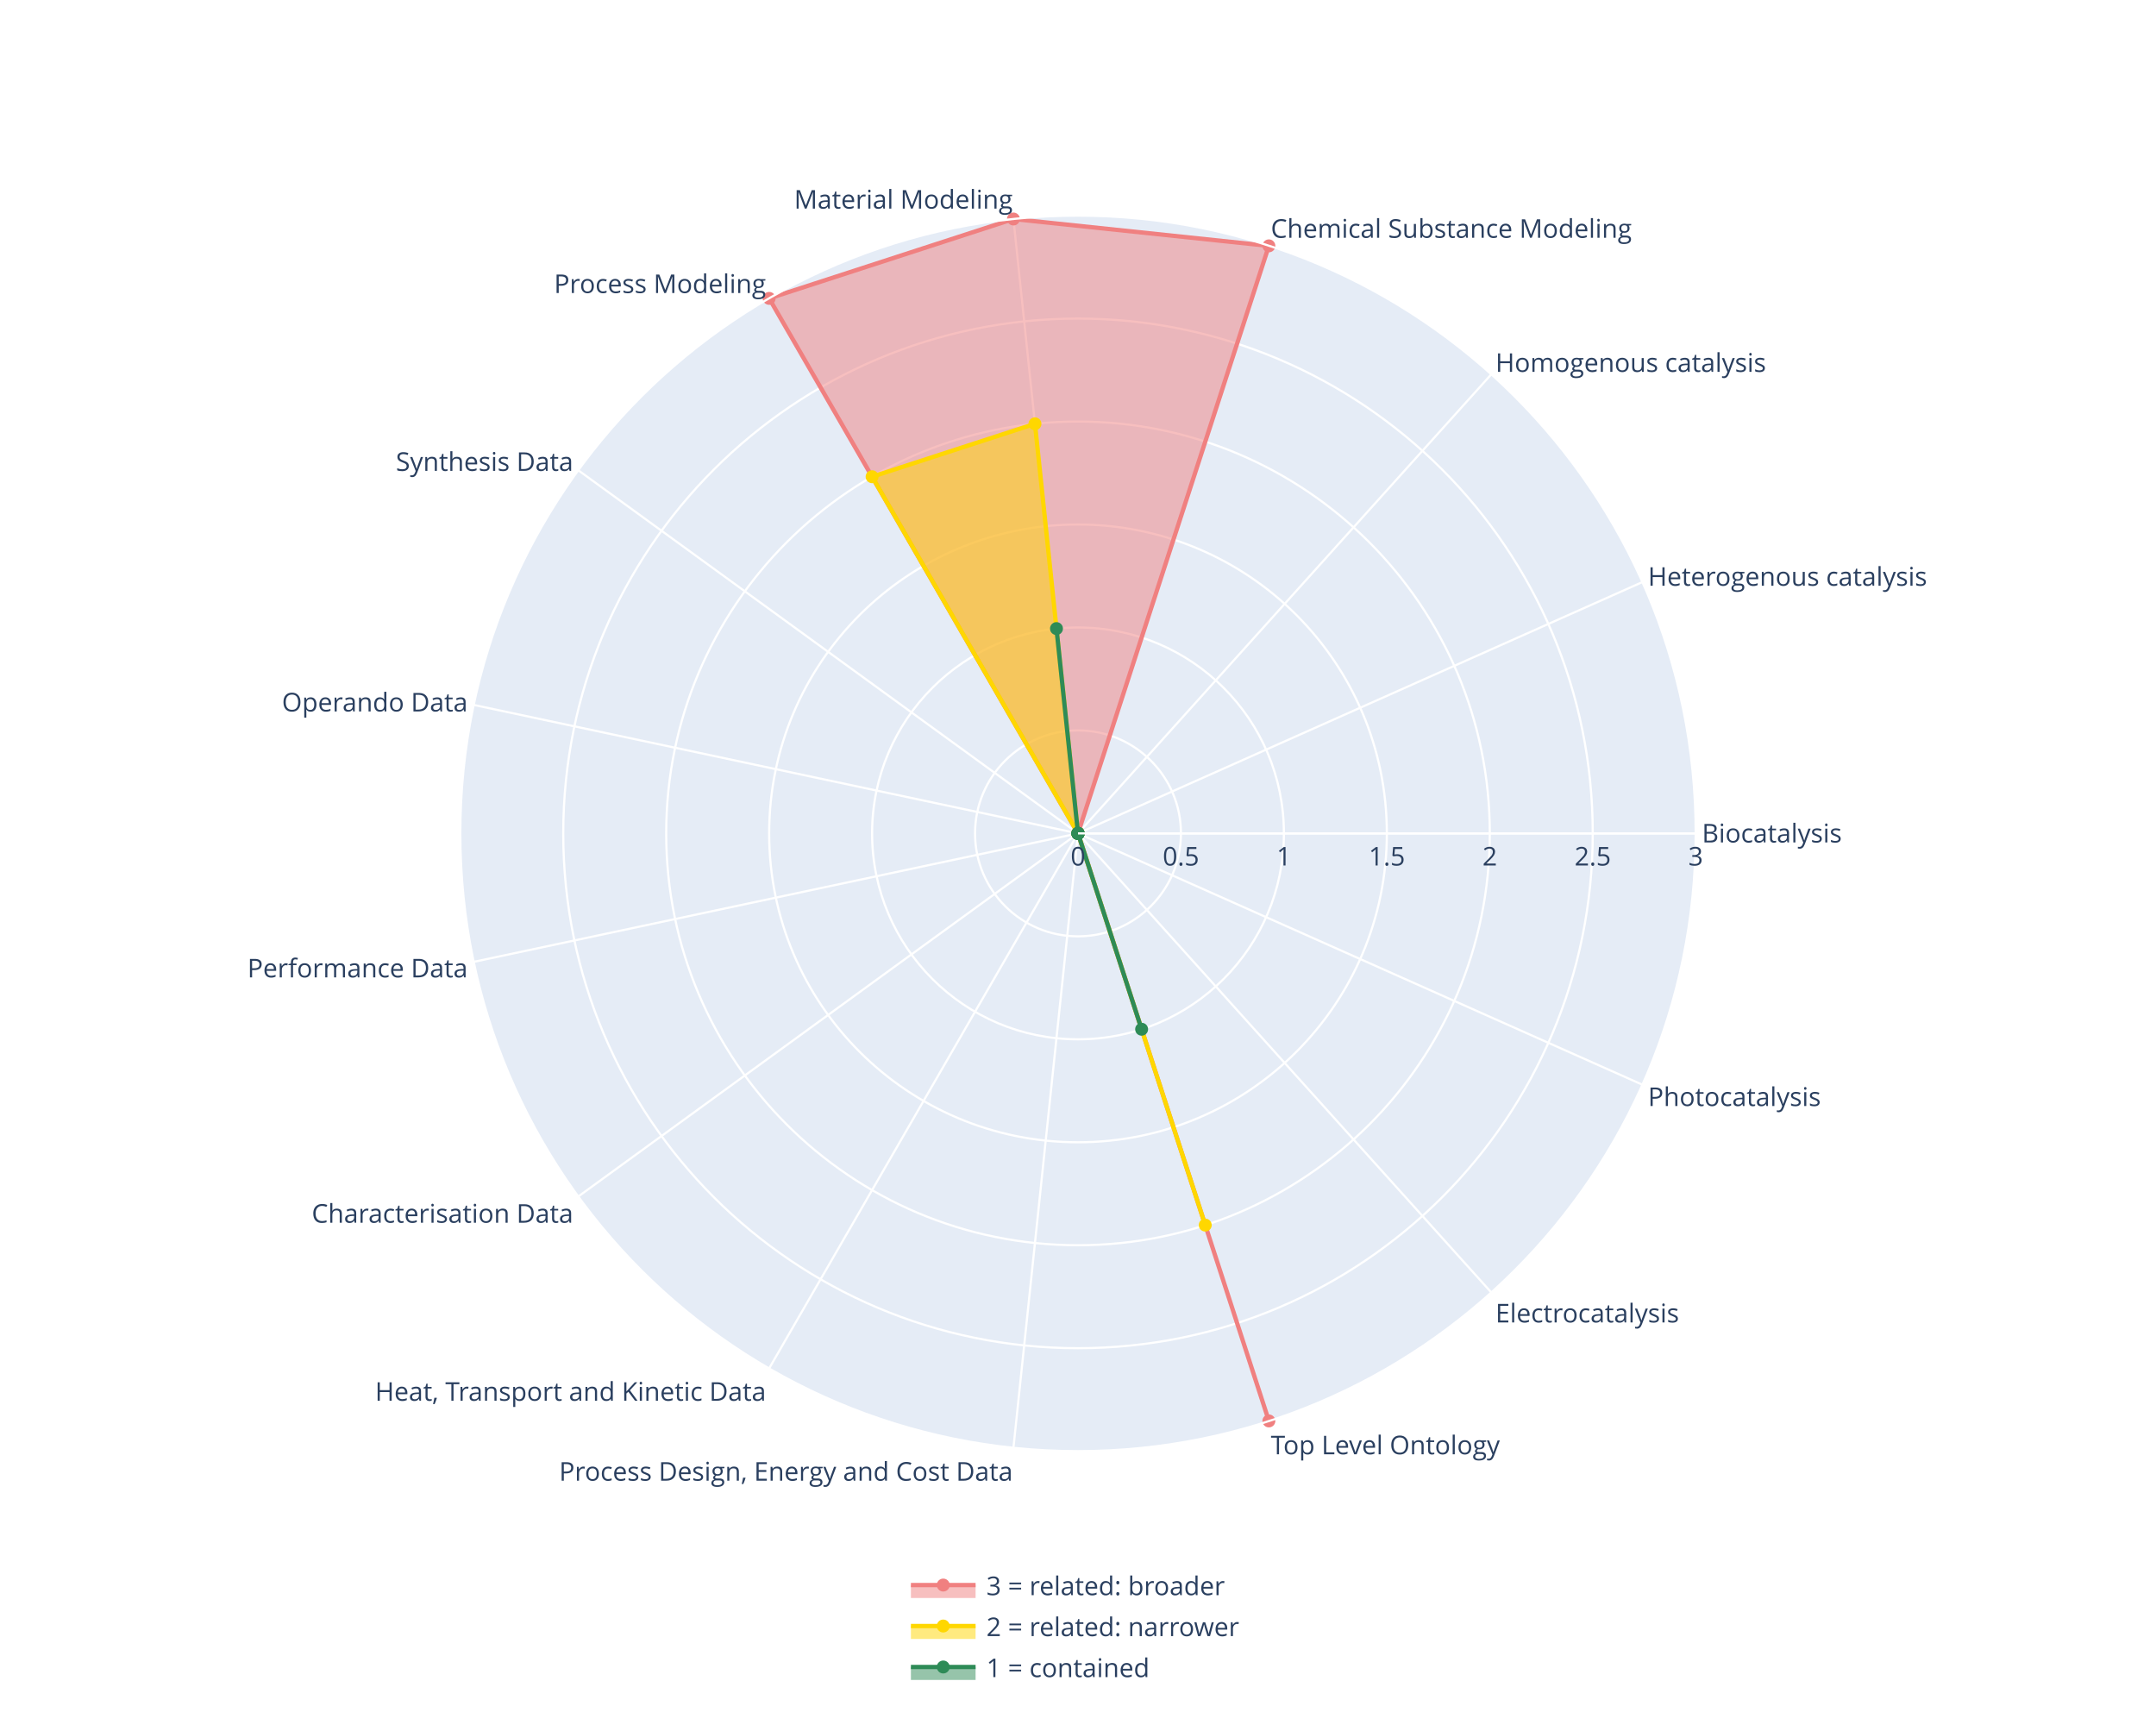
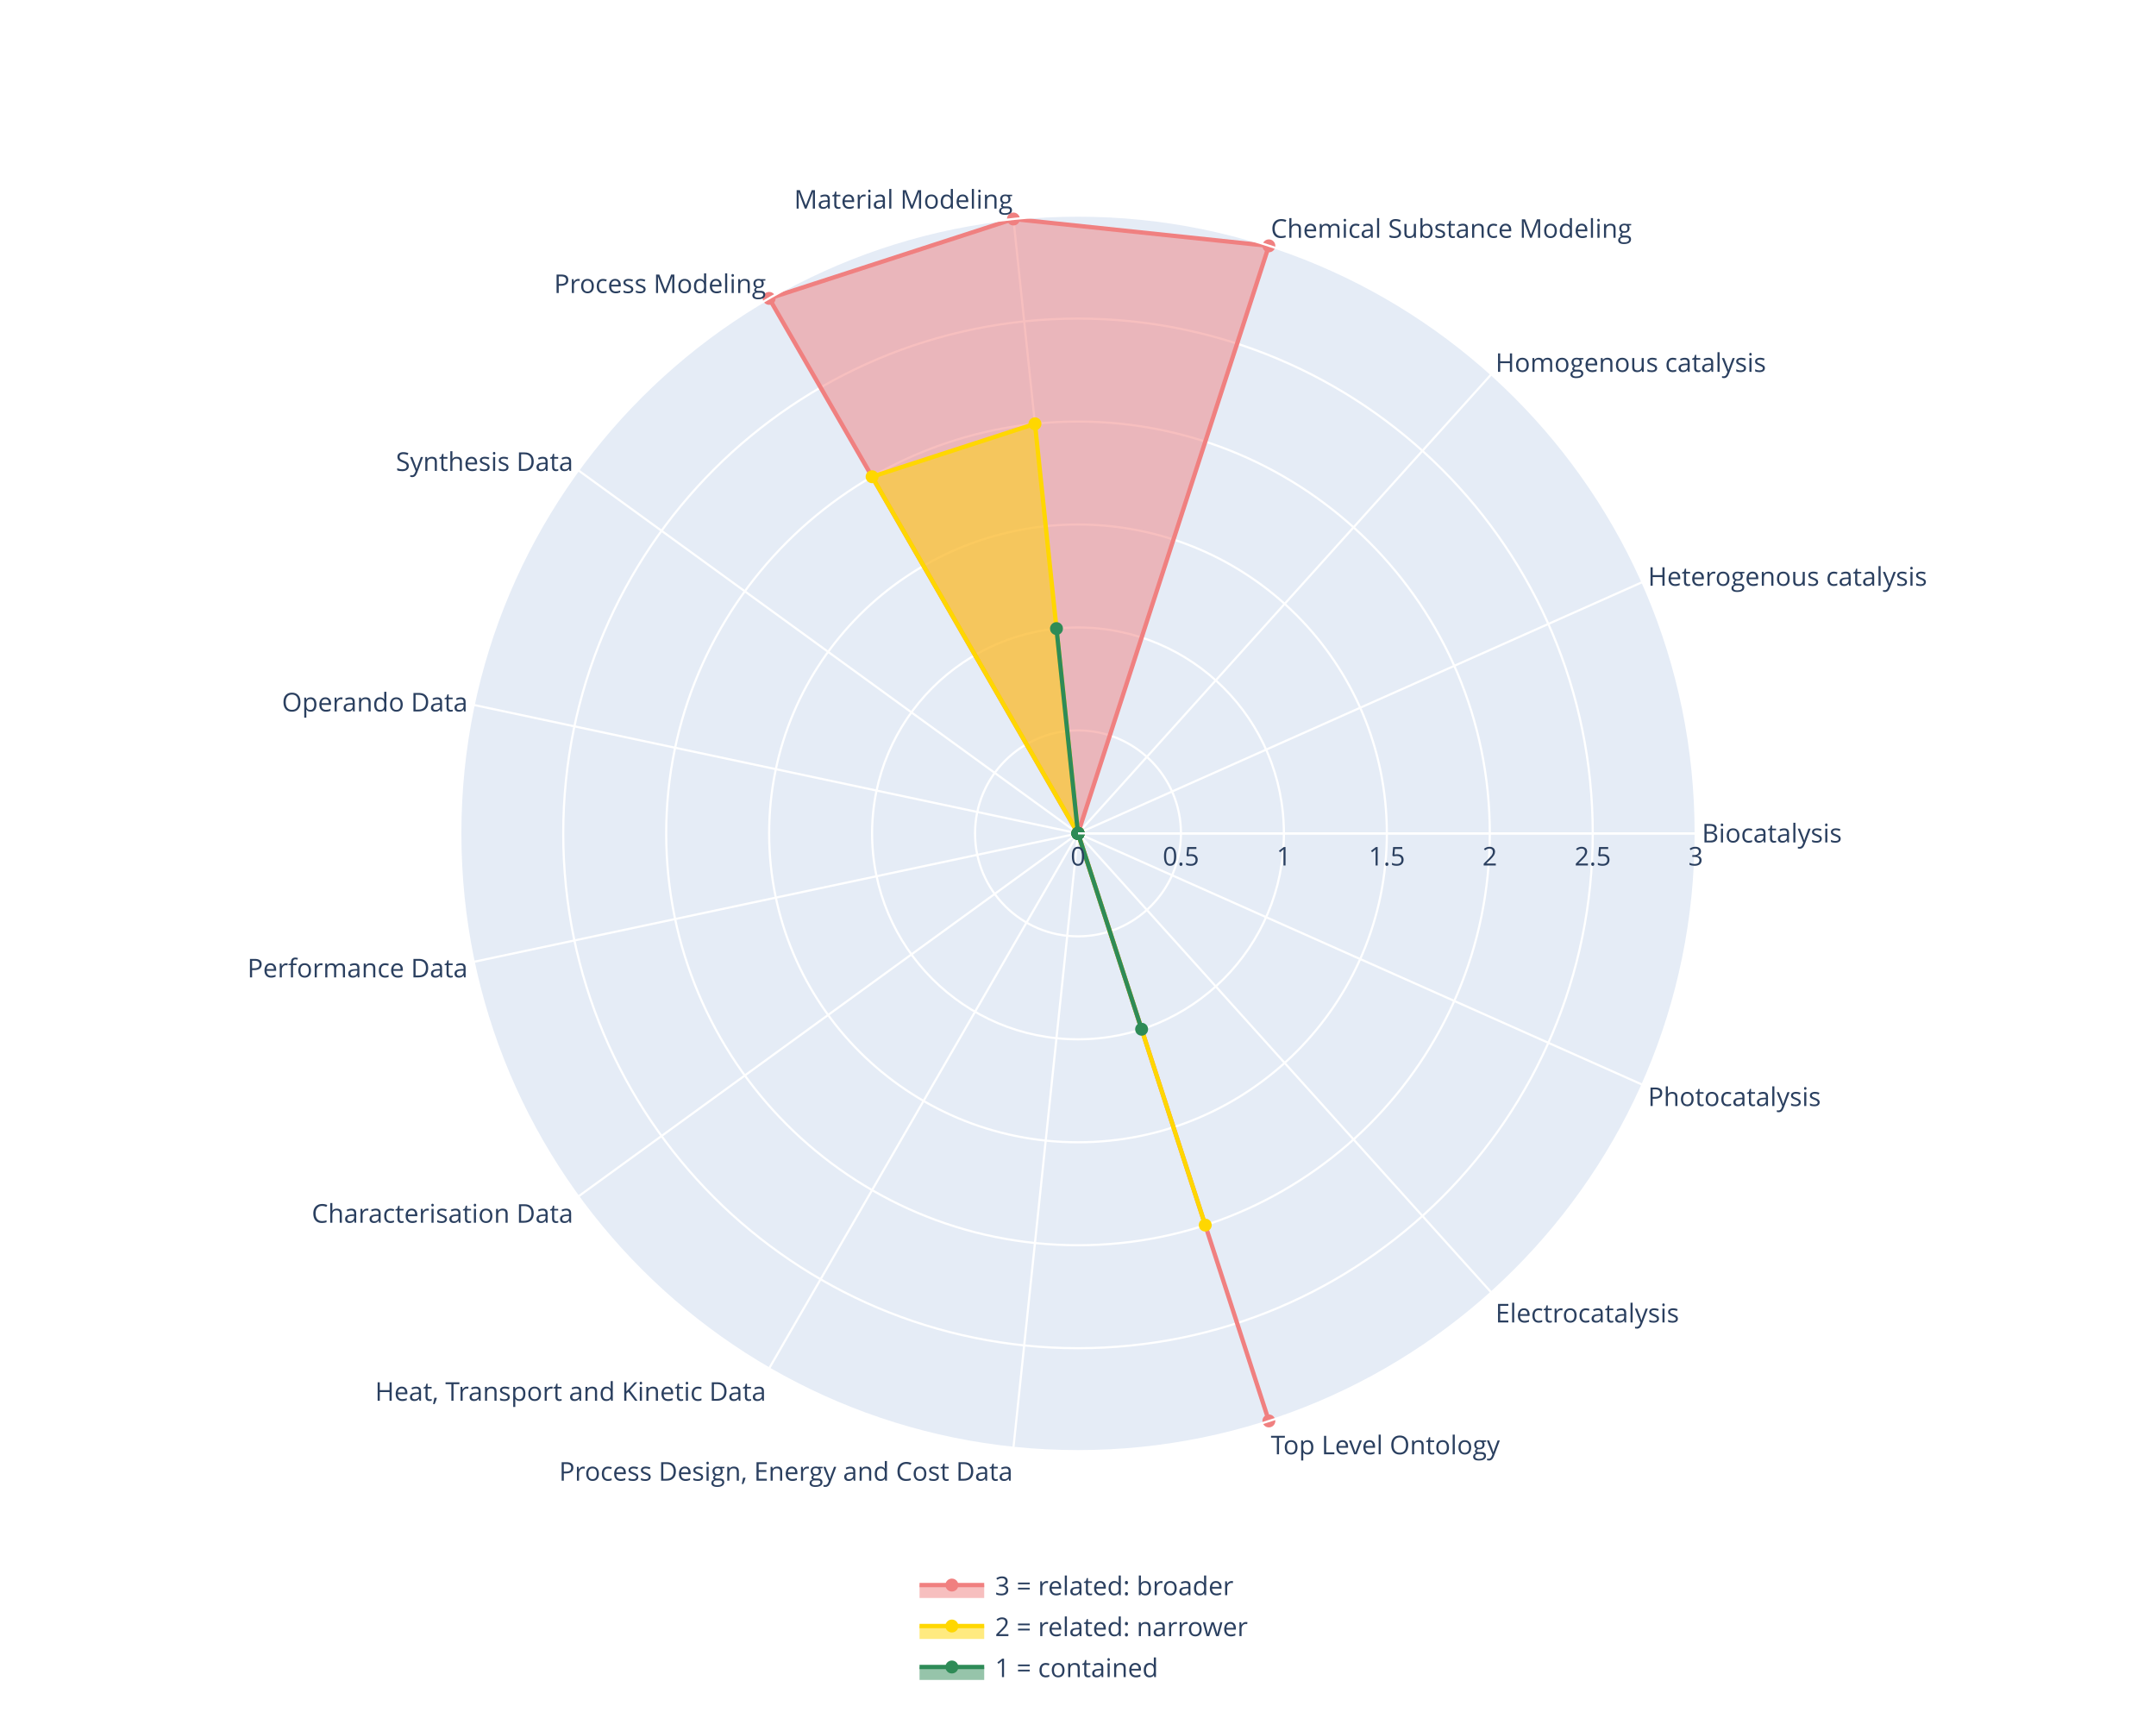
<svg xmlns="http://www.w3.org/2000/svg" class="main-svg" width="1000" height="800" style="" viewBox="0 0 1000 800">
  <rect x="0" y="0" width="1000" height="800" style="fill: rgb(255, 255, 255); fill-opacity: 1;" />
-   <defs id="defs-b02b42">
+   <defs id="defs-c5cd33">
    <g class="clips">
-       <clipPath id="clipb02b42polar-for-traces">
+       <clipPath id="clipc5cd33polar-for-traces">
        <path d="M286.5,0A286.5,286.5 0,1,0 -286.5,-3.508613079557167e-14A286.5,286.5 0,1,0 286.5,7.017226159114334e-14Z" transform="translate(286.5,286.5)" />
      </clipPath>
    </g>
    <g class="gradients" />
    <g class="patterns" />
  </defs>
  <g class="bglayer" />
  <g class="layer-below">
    <g class="imagelayer" />
    <g class="shapelayer" />
  </g>
  <g class="cartesianlayer" />
  <g class="polarlayer">
    <g class="polar">
      <g class="polarsublayer draglayer" />
      <g class="polarsublayer plotbg">
        <path d="M286.5,0A286.5,286.5 0,1,0 -286.5,-3.508613079557167e-14A286.5,286.5 0,1,0 286.5,7.017226159114334e-14Z" transform="translate(500,386.5)" style="fill: rgb(229, 236, 246); fill-opacity: 1;" />
      </g>
      <g class="polarsublayer backplot">
        <g class="maplayer" />
      </g>
      <g class="polarsublayer angular-grid" style="fill: none;">
        <path class="angularaxisgrid" d="M500,386.5L786.5,386.5" style="stroke: rgb(255, 255, 255); stroke-opacity: 1; stroke-width: 1px;" />
        <path class="angularaxisgrid" d="M500,386.5L761.731,269.97" style="stroke: rgb(255, 255, 255); stroke-opacity: 1; stroke-width: 1px;" />
        <path class="angularaxisgrid" d="M500,386.5L691.706,173.589" style="stroke: rgb(255, 255, 255); stroke-opacity: 1; stroke-width: 1px;" />
        <path class="angularaxisgrid" d="M500,386.5L588.533,114.022" style="stroke: rgb(255, 255, 255); stroke-opacity: 1; stroke-width: 1px;" />
        <path class="angularaxisgrid" d="M500,386.5L470.053,101.569" style="stroke: rgb(255, 255, 255); stroke-opacity: 1; stroke-width: 1px;" />
        <path class="angularaxisgrid" d="M500,386.5L356.75,138.384" style="stroke: rgb(255, 255, 255); stroke-opacity: 1; stroke-width: 1px;" />
        <path class="angularaxisgrid" d="M500,386.5L268.217,218.1" style="stroke: rgb(255, 255, 255); stroke-opacity: 1; stroke-width: 1px;" />
        <path class="angularaxisgrid" d="M500,386.5L219.761,326.933" style="stroke: rgb(255, 255, 255); stroke-opacity: 1; stroke-width: 1px;" />
        <path class="angularaxisgrid" d="M500,386.5L219.761,446.067" style="stroke: rgb(255, 255, 255); stroke-opacity: 1; stroke-width: 1px;" />
        <path class="angularaxisgrid" d="M500,386.5L268.217,554.9" style="stroke: rgb(255, 255, 255); stroke-opacity: 1; stroke-width: 1px;" />
        <path class="angularaxisgrid" d="M500,386.5L356.75,634.616" style="stroke: rgb(255, 255, 255); stroke-opacity: 1; stroke-width: 1px;" />
        <path class="angularaxisgrid" d="M500,386.5L470.053,671.431" style="stroke: rgb(255, 255, 255); stroke-opacity: 1; stroke-width: 1px;" />
        <path class="angularaxisgrid" d="M500,386.5L588.533,658.978" style="stroke: rgb(255, 255, 255); stroke-opacity: 1; stroke-width: 1px;" />
        <path class="angularaxisgrid" d="M500,386.5L691.706,599.411" style="stroke: rgb(255, 255, 255); stroke-opacity: 1; stroke-width: 1px;" />
        <path class="angularaxisgrid" d="M500,386.5L761.731,503.03" style="stroke: rgb(255, 255, 255); stroke-opacity: 1; stroke-width: 1px;" />
      </g>
      <g class="polarsublayer radial-grid" transform="translate(500,386.5)" style="fill: none;">
        <path class="xgrid" d="M47.75,0A47.75,47.75 0,1,0 -47.75,-5.847688465928611e-15A47.75,47.75 0,1,0 47.75,1.1695376931857222e-14Z" style="stroke: rgb(255, 255, 255); stroke-opacity: 1; stroke-width: 1px;" />
        <path class="xgrid" d="M95.5,0A95.5,95.5 0,1,0 -95.5,-1.1695376931857222e-14A95.5,95.5 0,1,0 95.5,2.3390753863714445e-14Z" style="stroke: rgb(255, 255, 255); stroke-opacity: 1; stroke-width: 1px;" />
        <path class="xgrid" d="M143.25,0A143.25,143.25 0,1,0 -143.25,-1.7543065397785835e-14A143.25,143.25 0,1,0 143.25,3.508613079557167e-14Z" style="stroke: rgb(255, 255, 255); stroke-opacity: 1; stroke-width: 1px;" />
        <path class="xgrid" d="M191,0A191,191 0,1,0 -191,-2.3390753863714445e-14A191,191 0,1,0 191,4.678150772742889e-14Z" style="stroke: rgb(255, 255, 255); stroke-opacity: 1; stroke-width: 1px;" />
        <path class="xgrid" d="M238.75,0A238.75,238.75 0,1,0 -238.75,-2.923844232964306e-14A238.75,238.75 0,1,0 238.75,5.847688465928612e-14Z" style="stroke: rgb(255, 255, 255); stroke-opacity: 1; stroke-width: 1px;" />
      </g>
      <g class="polarsublayer frontplot" transform="translate(213.5,100)">
        <g class="barlayer" />
        <g class="scatterlayer">
-           <g class="trace scatter tracece3500" style="stroke-miterlimit: 2; opacity: 1;">
-             <g class="fills" clip-path="url(#clipb02b42polar-for-traces)">
+           <g class="trace scatter trace9f8ef7" style="stroke-miterlimit: 2; opacity: 1;">
+             <g class="fills" clip-path="url(#clipc5cd33polar-for-traces)">
              <g>
                <path class="js-fill" d="M286.5,286.5L286.5,286.5L286.5,286.5L375.03,14.02L256.55,1.57L143.25,38.38L286.5,286.5L286.5,286.5L286.5,286.5L286.5,286.5L286.5,286.5L286.5,286.5L375.03,558.98L286.5,286.5L286.5,286.5L286.5,286.5Z" style="fill: rgb(240, 128, 128); fill-opacity: 0.5; stroke-width: 0;" />
              </g>
            </g>
            <g class="errorbars" />
            <g class="lines">
-               <path class="js-line" d="M286.5,286.5L286.5,286.5L286.5,286.5L375.03,14.02L256.55,1.57L143.25,38.38L286.5,286.5L286.5,286.5L286.5,286.5L286.5,286.5L286.5,286.5L286.5,286.5L375.03,558.98L286.5,286.5L286.5,286.5L286.5,286.5" clip-path="url(#clipb02b42polar-for-traces)" style="vector-effect: non-scaling-stroke; fill: none; stroke: rgb(240, 128, 128); stroke-opacity: 1; stroke-width: 2px; opacity: 1;" />
+               <path class="js-line" d="M286.5,286.5L286.5,286.5L286.5,286.5L375.03,14.02L256.55,1.57L143.25,38.38L286.5,286.5L286.5,286.5L286.5,286.5L286.5,286.5L286.5,286.5L286.5,286.5L375.03,558.98L286.5,286.5L286.5,286.5L286.5,286.5" clip-path="url(#clipc5cd33polar-for-traces)" style="vector-effect: none; fill: none; stroke: rgb(240, 128, 128); stroke-opacity: 1; stroke-width: 2px; opacity: 1;" />
            </g>
            <g class="points">
              <path class="point" transform="translate(286.5,286.5)" d="M3,0A3,3 0 1,1 0,-3A3,3 0 0,1 3,0Z" style="opacity: 1; stroke-width: 0px; fill: rgb(240, 128, 128); fill-opacity: 1;" />
              <path class="point" transform="translate(286.5,286.5)" d="M3,0A3,3 0 1,1 0,-3A3,3 0 0,1 3,0Z" style="opacity: 1; stroke-width: 0px; fill: rgb(240, 128, 128); fill-opacity: 1;" />
              <path class="point" transform="translate(286.5,286.5)" d="M3,0A3,3 0 1,1 0,-3A3,3 0 0,1 3,0Z" style="opacity: 1; stroke-width: 0px; fill: rgb(240, 128, 128); fill-opacity: 1;" />
              <path class="point" transform="translate(375.03,14.02)" d="M3,0A3,3 0 1,1 0,-3A3,3 0 0,1 3,0Z" style="opacity: 1; stroke-width: 0px; fill: rgb(240, 128, 128); fill-opacity: 1;" />
              <path class="point" transform="translate(256.55,1.57)" d="M3,0A3,3 0 1,1 0,-3A3,3 0 0,1 3,0Z" style="opacity: 1; stroke-width: 0px; fill: rgb(240, 128, 128); fill-opacity: 1;" />
              <path class="point" transform="translate(143.25,38.38)" d="M3,0A3,3 0 1,1 0,-3A3,3 0 0,1 3,0Z" style="opacity: 1; stroke-width: 0px; fill: rgb(240, 128, 128); fill-opacity: 1;" />
              <path class="point" transform="translate(286.5,286.5)" d="M3,0A3,3 0 1,1 0,-3A3,3 0 0,1 3,0Z" style="opacity: 1; stroke-width: 0px; fill: rgb(240, 128, 128); fill-opacity: 1;" />
              <path class="point" transform="translate(286.5,286.5)" d="M3,0A3,3 0 1,1 0,-3A3,3 0 0,1 3,0Z" style="opacity: 1; stroke-width: 0px; fill: rgb(240, 128, 128); fill-opacity: 1;" />
              <path class="point" transform="translate(286.5,286.5)" d="M3,0A3,3 0 1,1 0,-3A3,3 0 0,1 3,0Z" style="opacity: 1; stroke-width: 0px; fill: rgb(240, 128, 128); fill-opacity: 1;" />
              <path class="point" transform="translate(286.5,286.5)" d="M3,0A3,3 0 1,1 0,-3A3,3 0 0,1 3,0Z" style="opacity: 1; stroke-width: 0px; fill: rgb(240, 128, 128); fill-opacity: 1;" />
              <path class="point" transform="translate(286.5,286.5)" d="M3,0A3,3 0 1,1 0,-3A3,3 0 0,1 3,0Z" style="opacity: 1; stroke-width: 0px; fill: rgb(240, 128, 128); fill-opacity: 1;" />
              <path class="point" transform="translate(286.5,286.5)" d="M3,0A3,3 0 1,1 0,-3A3,3 0 0,1 3,0Z" style="opacity: 1; stroke-width: 0px; fill: rgb(240, 128, 128); fill-opacity: 1;" />
              <path class="point" transform="translate(375.03,558.98)" d="M3,0A3,3 0 1,1 0,-3A3,3 0 0,1 3,0Z" style="opacity: 1; stroke-width: 0px; fill: rgb(240, 128, 128); fill-opacity: 1;" />
              <path class="point" transform="translate(286.5,286.5)" d="M3,0A3,3 0 1,1 0,-3A3,3 0 0,1 3,0Z" style="opacity: 1; stroke-width: 0px; fill: rgb(240, 128, 128); fill-opacity: 1;" />
              <path class="point" transform="translate(286.5,286.5)" d="M3,0A3,3 0 1,1 0,-3A3,3 0 0,1 3,0Z" style="opacity: 1; stroke-width: 0px; fill: rgb(240, 128, 128); fill-opacity: 1;" />
              <path class="point" transform="translate(286.5,286.5)" d="M3,0A3,3 0 1,1 0,-3A3,3 0 0,1 3,0Z" style="opacity: 1; stroke-width: 0px; fill: rgb(240, 128, 128); fill-opacity: 1;" />
            </g>
            <g class="text" />
          </g>
-           <g class="trace scatter trace0a8832" style="stroke-miterlimit: 2; opacity: 1;">
-             <g class="fills" clip-path="url(#clipb02b42polar-for-traces)">
+           <g class="trace scatter trace847bb8" style="stroke-miterlimit: 2; opacity: 1;">
+             <g class="fills" clip-path="url(#clipc5cd33polar-for-traces)">
              <g>
                <path class="js-fill" d="M286.5,286.5L286.5,286.5L286.5,286.5L286.5,286.5L266.54,96.55L191,121.09L286.5,286.5L286.5,286.5L286.5,286.5L286.5,286.5L286.5,286.5L286.5,286.5L345.52,468.15L286.5,286.5L286.5,286.5L286.5,286.5Z" style="fill: rgb(255, 215, 0); fill-opacity: 0.5; stroke-width: 0;" />
              </g>
            </g>
            <g class="errorbars" />
            <g class="lines">
-               <path class="js-line" d="M286.5,286.5L286.5,286.5L286.5,286.5L286.5,286.5L266.54,96.55L191,121.09L286.5,286.5L286.5,286.5L286.5,286.5L286.5,286.5L286.5,286.5L286.5,286.5L345.52,468.15L286.5,286.5L286.5,286.5L286.5,286.5" clip-path="url(#clipb02b42polar-for-traces)" style="vector-effect: non-scaling-stroke; fill: none; stroke: rgb(255, 215, 0); stroke-opacity: 1; stroke-width: 2px; opacity: 1;" />
+               <path class="js-line" d="M286.5,286.5L286.5,286.5L286.5,286.5L286.5,286.5L266.54,96.55L191,121.09L286.5,286.5L286.5,286.5L286.5,286.5L286.5,286.5L286.5,286.5L286.5,286.5L345.52,468.15L286.5,286.5L286.5,286.5L286.5,286.5" clip-path="url(#clipc5cd33polar-for-traces)" style="vector-effect: none; fill: none; stroke: rgb(255, 215, 0); stroke-opacity: 1; stroke-width: 2px; opacity: 1;" />
            </g>
            <g class="points">
              <path class="point" transform="translate(286.5,286.5)" d="M3,0A3,3 0 1,1 0,-3A3,3 0 0,1 3,0Z" style="opacity: 1; stroke-width: 0px; fill: rgb(255, 215, 0); fill-opacity: 1;" />
              <path class="point" transform="translate(286.5,286.5)" d="M3,0A3,3 0 1,1 0,-3A3,3 0 0,1 3,0Z" style="opacity: 1; stroke-width: 0px; fill: rgb(255, 215, 0); fill-opacity: 1;" />
              <path class="point" transform="translate(286.5,286.5)" d="M3,0A3,3 0 1,1 0,-3A3,3 0 0,1 3,0Z" style="opacity: 1; stroke-width: 0px; fill: rgb(255, 215, 0); fill-opacity: 1;" />
              <path class="point" transform="translate(286.5,286.5)" d="M3,0A3,3 0 1,1 0,-3A3,3 0 0,1 3,0Z" style="opacity: 1; stroke-width: 0px; fill: rgb(255, 215, 0); fill-opacity: 1;" />
              <path class="point" transform="translate(266.54,96.55)" d="M3,0A3,3 0 1,1 0,-3A3,3 0 0,1 3,0Z" style="opacity: 1; stroke-width: 0px; fill: rgb(255, 215, 0); fill-opacity: 1;" />
              <path class="point" transform="translate(191,121.09)" d="M3,0A3,3 0 1,1 0,-3A3,3 0 0,1 3,0Z" style="opacity: 1; stroke-width: 0px; fill: rgb(255, 215, 0); fill-opacity: 1;" />
              <path class="point" transform="translate(286.5,286.5)" d="M3,0A3,3 0 1,1 0,-3A3,3 0 0,1 3,0Z" style="opacity: 1; stroke-width: 0px; fill: rgb(255, 215, 0); fill-opacity: 1;" />
              <path class="point" transform="translate(286.5,286.5)" d="M3,0A3,3 0 1,1 0,-3A3,3 0 0,1 3,0Z" style="opacity: 1; stroke-width: 0px; fill: rgb(255, 215, 0); fill-opacity: 1;" />
              <path class="point" transform="translate(286.5,286.5)" d="M3,0A3,3 0 1,1 0,-3A3,3 0 0,1 3,0Z" style="opacity: 1; stroke-width: 0px; fill: rgb(255, 215, 0); fill-opacity: 1;" />
              <path class="point" transform="translate(286.5,286.5)" d="M3,0A3,3 0 1,1 0,-3A3,3 0 0,1 3,0Z" style="opacity: 1; stroke-width: 0px; fill: rgb(255, 215, 0); fill-opacity: 1;" />
              <path class="point" transform="translate(286.5,286.5)" d="M3,0A3,3 0 1,1 0,-3A3,3 0 0,1 3,0Z" style="opacity: 1; stroke-width: 0px; fill: rgb(255, 215, 0); fill-opacity: 1;" />
              <path class="point" transform="translate(286.5,286.5)" d="M3,0A3,3 0 1,1 0,-3A3,3 0 0,1 3,0Z" style="opacity: 1; stroke-width: 0px; fill: rgb(255, 215, 0); fill-opacity: 1;" />
              <path class="point" transform="translate(345.52,468.15)" d="M3,0A3,3 0 1,1 0,-3A3,3 0 0,1 3,0Z" style="opacity: 1; stroke-width: 0px; fill: rgb(255, 215, 0); fill-opacity: 1;" />
              <path class="point" transform="translate(286.5,286.5)" d="M3,0A3,3 0 1,1 0,-3A3,3 0 0,1 3,0Z" style="opacity: 1; stroke-width: 0px; fill: rgb(255, 215, 0); fill-opacity: 1;" />
              <path class="point" transform="translate(286.5,286.5)" d="M3,0A3,3 0 1,1 0,-3A3,3 0 0,1 3,0Z" style="opacity: 1; stroke-width: 0px; fill: rgb(255, 215, 0); fill-opacity: 1;" />
              <path class="point" transform="translate(286.5,286.5)" d="M3,0A3,3 0 1,1 0,-3A3,3 0 0,1 3,0Z" style="opacity: 1; stroke-width: 0px; fill: rgb(255, 215, 0); fill-opacity: 1;" />
            </g>
            <g class="text" />
          </g>
-           <g class="trace scatter trace8fbdf2" style="stroke-miterlimit: 2; opacity: 1;">
-             <g class="fills" clip-path="url(#clipb02b42polar-for-traces)">
+           <g class="trace scatter tracea00a67" style="stroke-miterlimit: 2; opacity: 1;">
+             <g class="fills" clip-path="url(#clipc5cd33polar-for-traces)">
              <g>
                <path class="js-fill" d="M286.5,286.5L286.5,286.5L286.5,286.5L286.5,286.5L276.52,191.52L286.5,286.5L286.5,286.5L286.5,286.5L286.5,286.5L286.5,286.5L286.5,286.5L286.5,286.5L316.01,377.33L286.5,286.5L286.5,286.5L286.5,286.5Z" style="fill: rgb(46, 139, 87); fill-opacity: 0.5; stroke-width: 0;" />
              </g>
            </g>
            <g class="errorbars" />
            <g class="lines">
-               <path class="js-line" d="M286.5,286.5L286.5,286.5L286.5,286.5L286.5,286.5L276.52,191.52L286.5,286.5L286.5,286.5L286.5,286.5L286.5,286.5L286.5,286.5L286.5,286.5L286.5,286.5L316.01,377.33L286.5,286.5L286.5,286.5L286.5,286.5" clip-path="url(#clipb02b42polar-for-traces)" style="vector-effect: non-scaling-stroke; fill: none; stroke: rgb(46, 139, 87); stroke-opacity: 1; stroke-width: 2px; opacity: 1;" />
+               <path class="js-line" d="M286.5,286.5L286.5,286.5L286.5,286.5L286.5,286.5L276.52,191.52L286.5,286.5L286.5,286.5L286.5,286.5L286.5,286.5L286.5,286.5L286.5,286.5L286.5,286.5L316.01,377.33L286.5,286.5L286.5,286.5L286.5,286.5" clip-path="url(#clipc5cd33polar-for-traces)" style="vector-effect: none; fill: none; stroke: rgb(46, 139, 87); stroke-opacity: 1; stroke-width: 2px; opacity: 1;" />
            </g>
            <g class="points">
              <path class="point" transform="translate(286.5,286.5)" d="M3,0A3,3 0 1,1 0,-3A3,3 0 0,1 3,0Z" style="opacity: 1; stroke-width: 0px; fill: rgb(46, 139, 87); fill-opacity: 1;" />
              <path class="point" transform="translate(286.5,286.5)" d="M3,0A3,3 0 1,1 0,-3A3,3 0 0,1 3,0Z" style="opacity: 1; stroke-width: 0px; fill: rgb(46, 139, 87); fill-opacity: 1;" />
              <path class="point" transform="translate(286.5,286.5)" d="M3,0A3,3 0 1,1 0,-3A3,3 0 0,1 3,0Z" style="opacity: 1; stroke-width: 0px; fill: rgb(46, 139, 87); fill-opacity: 1;" />
              <path class="point" transform="translate(286.5,286.5)" d="M3,0A3,3 0 1,1 0,-3A3,3 0 0,1 3,0Z" style="opacity: 1; stroke-width: 0px; fill: rgb(46, 139, 87); fill-opacity: 1;" />
              <path class="point" transform="translate(276.52,191.52)" d="M3,0A3,3 0 1,1 0,-3A3,3 0 0,1 3,0Z" style="opacity: 1; stroke-width: 0px; fill: rgb(46, 139, 87); fill-opacity: 1;" />
              <path class="point" transform="translate(286.5,286.5)" d="M3,0A3,3 0 1,1 0,-3A3,3 0 0,1 3,0Z" style="opacity: 1; stroke-width: 0px; fill: rgb(46, 139, 87); fill-opacity: 1;" />
              <path class="point" transform="translate(286.5,286.5)" d="M3,0A3,3 0 1,1 0,-3A3,3 0 0,1 3,0Z" style="opacity: 1; stroke-width: 0px; fill: rgb(46, 139, 87); fill-opacity: 1;" />
              <path class="point" transform="translate(286.5,286.5)" d="M3,0A3,3 0 1,1 0,-3A3,3 0 0,1 3,0Z" style="opacity: 1; stroke-width: 0px; fill: rgb(46, 139, 87); fill-opacity: 1;" />
              <path class="point" transform="translate(286.5,286.5)" d="M3,0A3,3 0 1,1 0,-3A3,3 0 0,1 3,0Z" style="opacity: 1; stroke-width: 0px; fill: rgb(46, 139, 87); fill-opacity: 1;" />
              <path class="point" transform="translate(286.5,286.5)" d="M3,0A3,3 0 1,1 0,-3A3,3 0 0,1 3,0Z" style="opacity: 1; stroke-width: 0px; fill: rgb(46, 139, 87); fill-opacity: 1;" />
              <path class="point" transform="translate(286.5,286.5)" d="M3,0A3,3 0 1,1 0,-3A3,3 0 0,1 3,0Z" style="opacity: 1; stroke-width: 0px; fill: rgb(46, 139, 87); fill-opacity: 1;" />
              <path class="point" transform="translate(286.5,286.5)" d="M3,0A3,3 0 1,1 0,-3A3,3 0 0,1 3,0Z" style="opacity: 1; stroke-width: 0px; fill: rgb(46, 139, 87); fill-opacity: 1;" />
              <path class="point" transform="translate(316.01,377.33)" d="M3,0A3,3 0 1,1 0,-3A3,3 0 0,1 3,0Z" style="opacity: 1; stroke-width: 0px; fill: rgb(46, 139, 87); fill-opacity: 1;" />
              <path class="point" transform="translate(286.5,286.5)" d="M3,0A3,3 0 1,1 0,-3A3,3 0 0,1 3,0Z" style="opacity: 1; stroke-width: 0px; fill: rgb(46, 139, 87); fill-opacity: 1;" />
              <path class="point" transform="translate(286.5,286.5)" d="M3,0A3,3 0 1,1 0,-3A3,3 0 0,1 3,0Z" style="opacity: 1; stroke-width: 0px; fill: rgb(46, 139, 87); fill-opacity: 1;" />
              <path class="point" transform="translate(286.5,286.5)" d="M3,0A3,3 0 1,1 0,-3A3,3 0 0,1 3,0Z" style="opacity: 1; stroke-width: 0px; fill: rgb(46, 139, 87); fill-opacity: 1;" />
            </g>
            <g class="text" />
          </g>
        </g>
      </g>
      <g class="polarsublayer angular-line">
        <path d="M286.5,0A286.5,286.5 0,1,0 -286.5,-3.508613079557167e-14A286.5,286.5 0,1,0 286.5,7.017226159114334e-14Z" transform="translate(500,386.5)" stroke-width="1" style="fill: none; stroke: rgb(255, 255, 255); stroke-opacity: 1;" />
      </g>
      <g class="polarsublayer radial-line">
        <line x1="0" y1="0" x2="286.5" y2="0" transform="translate(500,386.5)" stroke-width="1" style="fill: none; stroke: rgb(255, 255, 255); stroke-opacity: 1;" />
      </g>
      <g class="polarsublayer angular-axis">
        <g class="angularaxistick">
          <text text-anchor="start" x="2.9" y="4.2" transform="translate(786.5,386.5)" style="font-family: 'Open Sans', verdana, arial, sans-serif; font-size: 12px; fill: rgb(42, 63, 95); fill-opacity: 1; white-space: pre; opacity: 1;">Biocatalysis</text>
        </g>
        <g class="angularaxistick">
          <text text-anchor="start" x="2.649" y="1.681" transform="translate(761.7308,269.97)" style="font-family: 'Open Sans', verdana, arial, sans-serif; font-size: 12px; fill: rgb(42, 63, 95); fill-opacity: 1; white-space: pre; opacity: 1;">Heterogenous catalysis</text>
        </g>
        <g class="angularaxistick">
          <text text-anchor="start" x="1.94" y="-1.128" transform="translate(691.7059,173.589)" style="font-family: 'Open Sans', verdana, arial, sans-serif; font-size: 12px; fill: rgb(42, 63, 95); fill-opacity: 1; white-space: pre; opacity: 1;">Homogenous catalysis</text>
        </g>
        <g class="angularaxistick">
          <text text-anchor="start" x="0.896" y="-3.743" transform="translate(588.5334,114.0223)" style="font-family: 'Open Sans', verdana, arial, sans-serif; font-size: 12px; fill: rgb(42, 63, 95); fill-opacity: 1; white-space: pre; opacity: 1;">Chemical Substance Modeling</text>
        </g>
        <g class="angularaxistick">
          <text text-anchor="end" x="-0.303" y="-4.832" transform="translate(470.0526,101.5695)" style="font-family: 'Open Sans', verdana, arial, sans-serif; font-size: 12px; fill: rgb(42, 63, 95); fill-opacity: 1; white-space: pre; opacity: 1;">Material Modeling</text>
        </g>
        <g class="angularaxistick">
          <text text-anchor="end" x="-1.45" y="-2.49" transform="translate(356.75,138.3837)" style="font-family: 'Open Sans', verdana, arial, sans-serif; font-size: 12px; fill: rgb(42, 63, 95); fill-opacity: 1; white-space: pre; opacity: 1;">Process Modeling</text>
        </g>
        <g class="angularaxistick">
          <text text-anchor="end" x="-2.346" y="0.283" transform="translate(268.2166,218.0995)" style="font-family: 'Open Sans', verdana, arial, sans-serif; font-size: 12px; fill: rgb(42, 63, 95); fill-opacity: 1; white-space: pre; opacity: 1;">Synthesis Data</text>
        </g>
        <g class="angularaxistick">
          <text text-anchor="end" x="-2.837" y="3.006" transform="translate(219.7607,326.9333)" style="font-family: 'Open Sans', verdana, arial, sans-serif; font-size: 12px; fill: rgb(42, 63, 95); fill-opacity: 1; white-space: pre; opacity: 1;">Operando Data</text>
        </g>
        <g class="angularaxistick">
          <text text-anchor="end" x="-2.837" y="7.206" transform="translate(219.7607,446.0667)" style="font-family: 'Open Sans', verdana, arial, sans-serif; font-size: 12px; fill: rgb(42, 63, 95); fill-opacity: 1; white-space: pre; opacity: 1;">Performance Data</text>
        </g>
        <g class="angularaxistick">
          <text text-anchor="end" x="-2.346" y="12.156" transform="translate(268.2166,554.9005)" style="font-family: 'Open Sans', verdana, arial, sans-serif; font-size: 12px; fill: rgb(42, 63, 95); fill-opacity: 1; white-space: pre; opacity: 1;">Characterisation Data</text>
        </g>
        <g class="angularaxistick">
          <text text-anchor="end" x="-1.45" y="15.004" transform="translate(356.75,634.6163)" style="font-family: 'Open Sans', verdana, arial, sans-serif; font-size: 12px; fill: rgb(42, 63, 95); fill-opacity: 1; white-space: pre; opacity: 1;">Heat, Transport and Kinetic Data</text>
        </g>
        <g class="angularaxistick">
          <text text-anchor="end" x="-0.303" y="15.257" transform="translate(470.0526,671.4305)" style="font-family: 'Open Sans', verdana, arial, sans-serif; font-size: 12px; fill: rgb(42, 63, 95); fill-opacity: 1; white-space: pre; opacity: 1;">Process Design, Energy and Cost Data</text>
        </g>
        <g class="angularaxistick">
          <text text-anchor="start" x="0.896" y="15.469" transform="translate(588.5334,658.9777)" style="font-family: 'Open Sans', verdana, arial, sans-serif; font-size: 12px; fill: rgb(42, 63, 95); fill-opacity: 1; white-space: pre; opacity: 1;">Top Level Ontology</text>
        </g>
        <g class="angularaxistick">
          <text text-anchor="start" x="1.94" y="13.883" transform="translate(691.7059,599.411)" style="font-family: 'Open Sans', verdana, arial, sans-serif; font-size: 12px; fill: rgb(42, 63, 95); fill-opacity: 1; white-space: pre; opacity: 1;">Electrocatalysis</text>
        </g>
        <g class="angularaxistick">
          <text text-anchor="start" x="2.649" y="9.897" transform="translate(761.7308,503.03)" style="font-family: 'Open Sans', verdana, arial, sans-serif; font-size: 12px; fill: rgb(42, 63, 95); fill-opacity: 1; white-space: pre; opacity: 1;">Photocatalysis</text>
        </g>
      </g>
      <g class="polarsublayer radial-axis" transform="translate(500,386.5)">
        <g class="xtick">
          <text text-anchor="middle" x="0" y="14.9" transform="" style="font-family: 'Open Sans', verdana, arial, sans-serif; font-size: 12px; fill: rgb(42, 63, 95); fill-opacity: 1; white-space: pre; opacity: 1;">0</text>
        </g>
        <g class="xtick">
          <text text-anchor="middle" x="0" y="14.9" transform="translate(47.75,0)" style="font-family: 'Open Sans', verdana, arial, sans-serif; font-size: 12px; fill: rgb(42, 63, 95); fill-opacity: 1; white-space: pre; opacity: 1;">0.5</text>
        </g>
        <g class="xtick">
          <text text-anchor="middle" x="0" y="14.9" transform="translate(95.5,0)" style="font-family: 'Open Sans', verdana, arial, sans-serif; font-size: 12px; fill: rgb(42, 63, 95); fill-opacity: 1; white-space: pre; opacity: 1;">1</text>
        </g>
        <g class="xtick">
          <text text-anchor="middle" x="0" y="14.9" transform="translate(143.25,0)" style="font-family: 'Open Sans', verdana, arial, sans-serif; font-size: 12px; fill: rgb(42, 63, 95); fill-opacity: 1; white-space: pre; opacity: 1;">1.5</text>
        </g>
        <g class="xtick">
          <text text-anchor="middle" x="0" y="14.9" transform="translate(191,0)" style="font-family: 'Open Sans', verdana, arial, sans-serif; font-size: 12px; fill: rgb(42, 63, 95); fill-opacity: 1; white-space: pre; opacity: 1;">2</text>
        </g>
        <g class="xtick">
          <text text-anchor="middle" x="0" y="14.9" transform="translate(238.75,0)" style="font-family: 'Open Sans', verdana, arial, sans-serif; font-size: 12px; fill: rgb(42, 63, 95); fill-opacity: 1; white-space: pre; opacity: 1;">2.5</text>
        </g>
        <g class="xtick">
          <text text-anchor="middle" x="0" y="14.9" transform="translate(286.5,0)" style="font-family: 'Open Sans', verdana, arial, sans-serif; font-size: 12px; fill: rgb(42, 63, 95); fill-opacity: 1; white-space: pre; opacity: 1;">3</text>
        </g>
      </g>
    </g>
  </g>
  <g class="smithlayer" />
  <g class="ternarylayer" />
  <g class="geolayer" />
  <g class="funnelarealayer" />
  <g class="pielayer" />
  <g class="iciclelayer" />
  <g class="treemaplayer" />
  <g class="sunburstlayer" />
  <g class="glimages" />
-   <defs id="topdefs-b02b42">
+   <defs id="topdefs-c5cd33">
    <g class="clips" />
-     <clipPath id="legendb02b42">
-       <rect width="165" height="67" x="0" y="0" />
+     <clipPath id="legendc5cd33">
+       <rect width="157" height="67" x="0" y="0" />
    </clipPath>
  </defs>
  <g class="layer-above">
    <g class="imagelayer" />
    <g class="shapelayer" />
  </g>
  <g class="infolayer">
-     <g class="legend" pointer-events="all" transform="translate(417.5,720.6)">
-       <rect class="bg" shape-rendering="crispEdges" style="stroke: rgb(68, 68, 68); stroke-opacity: 1; fill: rgb(255, 255, 255); fill-opacity: 1; stroke-width: 0px;" width="165" height="67" x="0" y="0" />
-       <g class="scrollbox" transform="" clip-path="url(#legendb02b42)">
+     <g class="legend" pointer-events="all" transform="translate(421.5,720.6)">
+       <rect class="bg" shape-rendering="crispEdges" style="stroke: rgb(68, 68, 68); stroke-opacity: 1; fill: rgb(255, 255, 255); fill-opacity: 1; stroke-width: 0px;" width="157" height="67" x="0" y="0" />
+       <g class="scrollbox" transform="" clip-path="url(#legendc5cd33)">
        <g class="groups">
          <g class="traces" transform="translate(0,14.5)" style="opacity: 1;">
            <text class="legendtext" text-anchor="start" x="40" y="4.68" style="font-family: 'Open Sans', verdana, arial, sans-serif; font-size: 12px; fill: rgb(42, 63, 95); fill-opacity: 1; white-space: pre;">3 = related: broader</text>
            <g class="layers" style="opacity: 1;">
              <g class="legendfill">
                <path class="js-fill" d="M5,0h30v6h-30z" style="stroke-width: 0; fill: rgb(240, 128, 128); fill-opacity: 0.5;" />
              </g>
              <g class="legendlines">
                <path class="js-line" d="M5,0h30" style="fill: none; stroke: rgb(240, 128, 128); stroke-opacity: 1; stroke-width: 2px;" />
              </g>
              <g class="legendsymbols">
                <g class="legendpoints">
                  <path class="scatterpts" transform="translate(20,0)" d="M3,0A3,3 0 1,1 0,-3A3,3 0 0,1 3,0Z" style="opacity: 1; stroke-width: 0px; fill: rgb(240, 128, 128); fill-opacity: 1;" />
                </g>
              </g>
            </g>
-             <rect class="legendtoggle" x="0" y="-9.5" width="159.094" height="19" style="fill: rgb(0, 0, 0); fill-opacity: 0;" />
+             <rect class="legendtoggle" x="0" y="-9.5" width="151.062" height="19" style="fill: rgb(0, 0, 0); fill-opacity: 0;" />
          </g>
          <g class="traces" transform="translate(0,33.5)" style="opacity: 1;">
            <text class="legendtext" text-anchor="start" x="40" y="4.68" style="font-family: 'Open Sans', verdana, arial, sans-serif; font-size: 12px; fill: rgb(42, 63, 95); fill-opacity: 1; white-space: pre;">2 = related: narrower</text>
            <g class="layers" style="opacity: 1;">
              <g class="legendfill">
                <path class="js-fill" d="M5,0h30v6h-30z" style="stroke-width: 0; fill: rgb(255, 215, 0); fill-opacity: 0.5;" />
              </g>
              <g class="legendlines">
                <path class="js-line" d="M5,0h30" style="fill: none; stroke: rgb(255, 215, 0); stroke-opacity: 1; stroke-width: 2px;" />
              </g>
              <g class="legendsymbols">
                <g class="legendpoints">
                  <path class="scatterpts" transform="translate(20,0)" d="M3,0A3,3 0 1,1 0,-3A3,3 0 0,1 3,0Z" style="opacity: 1; stroke-width: 0px; fill: rgb(255, 215, 0); fill-opacity: 1;" />
                </g>
              </g>
            </g>
-             <rect class="legendtoggle" x="0" y="-9.5" width="159.094" height="19" style="fill: rgb(0, 0, 0); fill-opacity: 0;" />
+             <rect class="legendtoggle" x="0" y="-9.5" width="151.062" height="19" style="fill: rgb(0, 0, 0); fill-opacity: 0;" />
          </g>
          <g class="traces" transform="translate(0,52.5)" style="opacity: 1;">
            <text class="legendtext" text-anchor="start" x="40" y="4.68" style="font-family: 'Open Sans', verdana, arial, sans-serif; font-size: 12px; fill: rgb(42, 63, 95); fill-opacity: 1; white-space: pre;">1 = contained</text>
            <g class="layers" style="opacity: 1;">
              <g class="legendfill">
                <path class="js-fill" d="M5,0h30v6h-30z" style="stroke-width: 0; fill: rgb(46, 139, 87); fill-opacity: 0.5;" />
              </g>
              <g class="legendlines">
                <path class="js-line" d="M5,0h30" style="fill: none; stroke: rgb(46, 139, 87); stroke-opacity: 1; stroke-width: 2px;" />
              </g>
              <g class="legendsymbols">
                <g class="legendpoints">
                  <path class="scatterpts" transform="translate(20,0)" d="M3,0A3,3 0 1,1 0,-3A3,3 0 0,1 3,0Z" style="opacity: 1; stroke-width: 0px; fill: rgb(46, 139, 87); fill-opacity: 1;" />
                </g>
              </g>
            </g>
-             <rect class="legendtoggle" x="0" y="-9.5" width="159.094" height="19" style="fill: rgb(0, 0, 0); fill-opacity: 0;" />
+             <rect class="legendtoggle" x="0" y="-9.5" width="151.062" height="19" style="fill: rgb(0, 0, 0); fill-opacity: 0;" />
          </g>
        </g>
      </g>
      <rect class="scrollbar" rx="20" ry="3" width="0" height="0" style="fill: rgb(128, 139, 164); fill-opacity: 1;" x="0" y="0" />
    </g>
    <g class="g-gtitle" />
    <g class="g-polartitle" />
  </g>
</svg>
